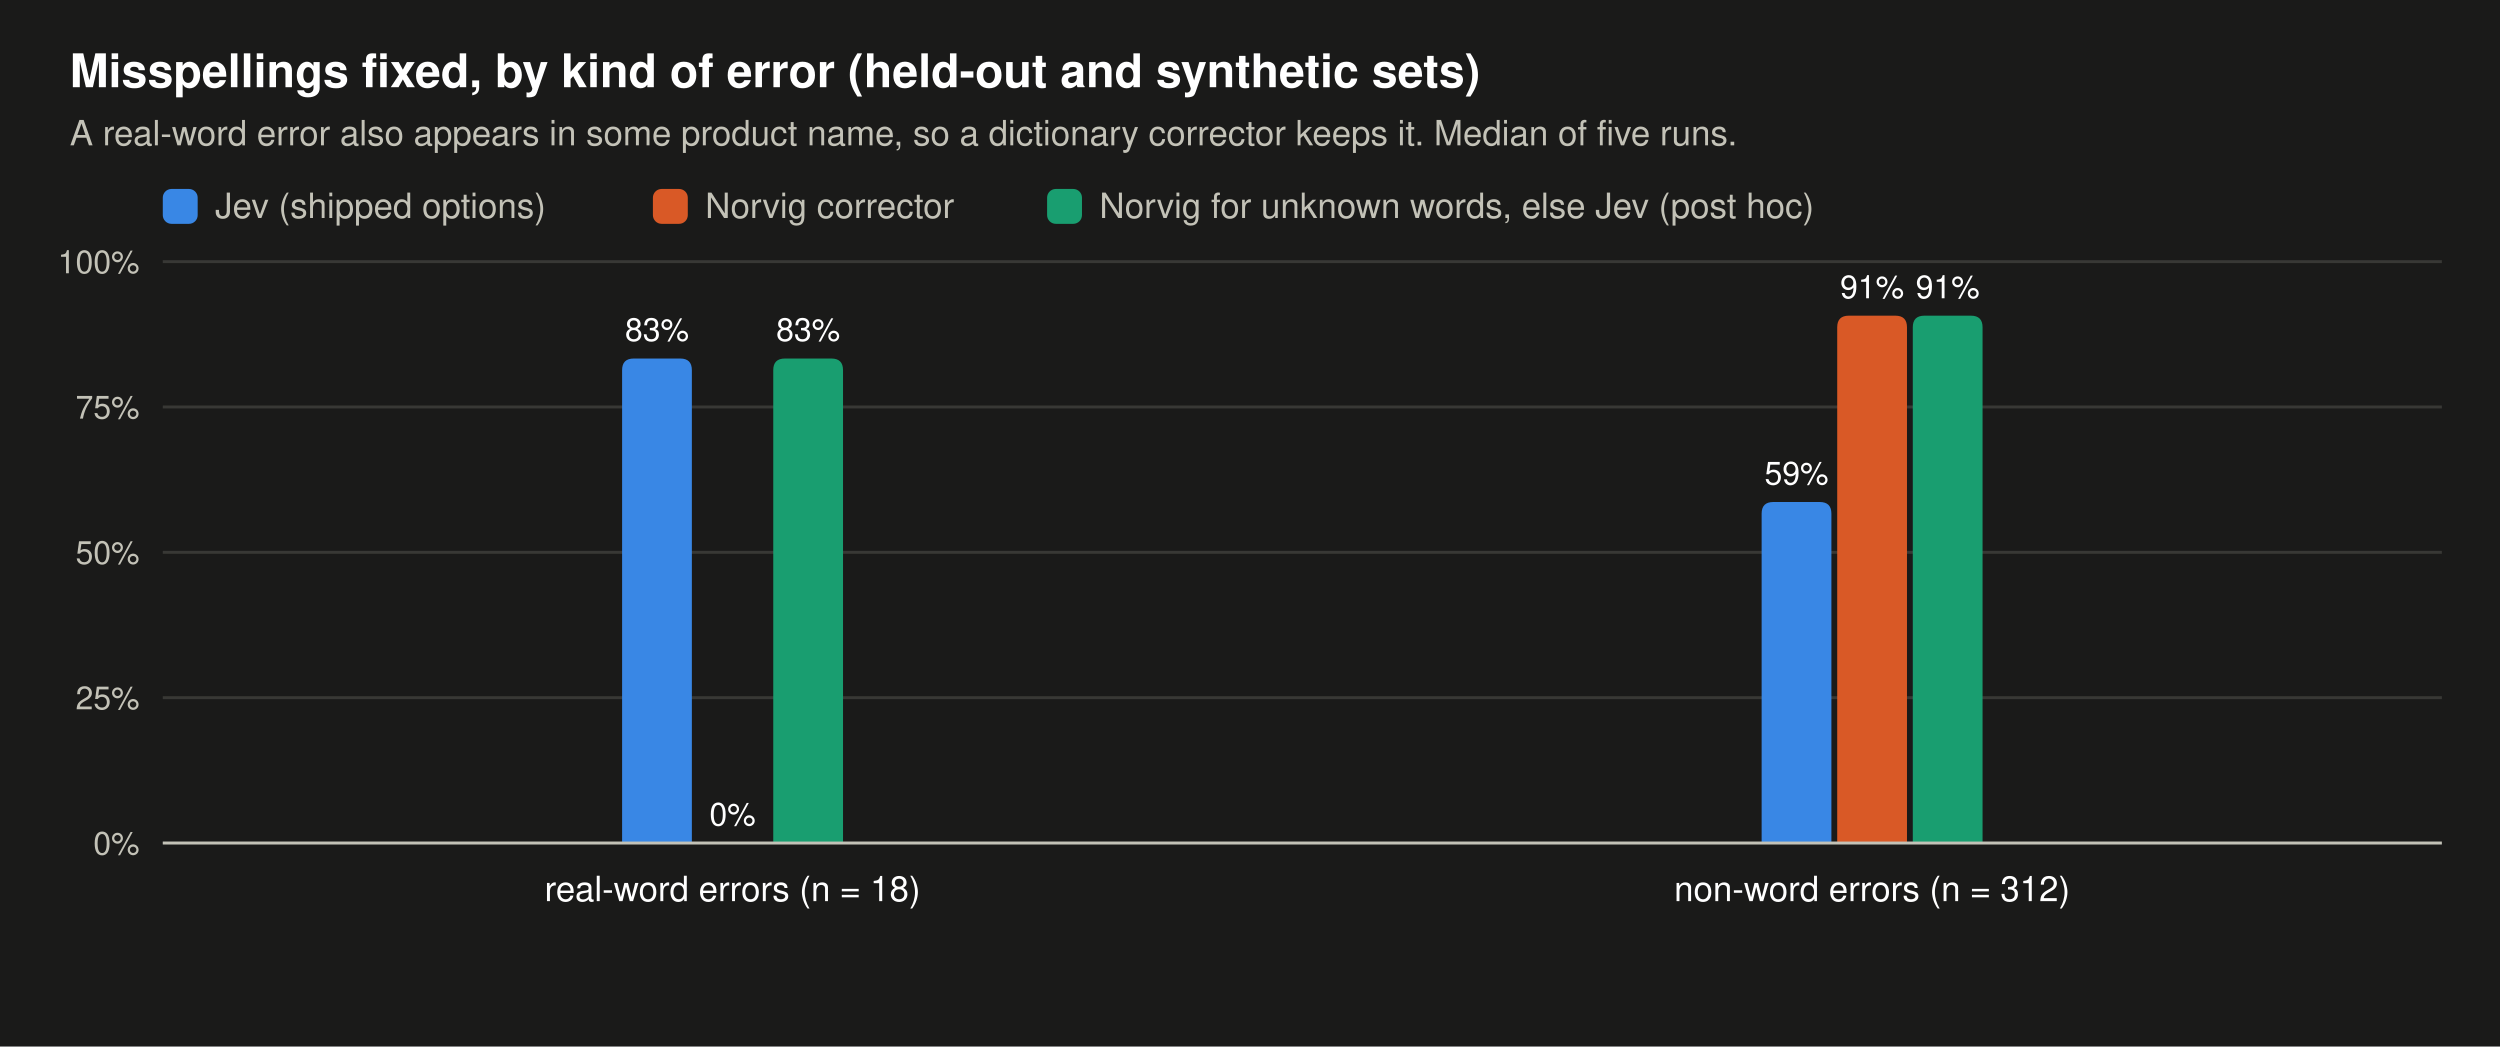
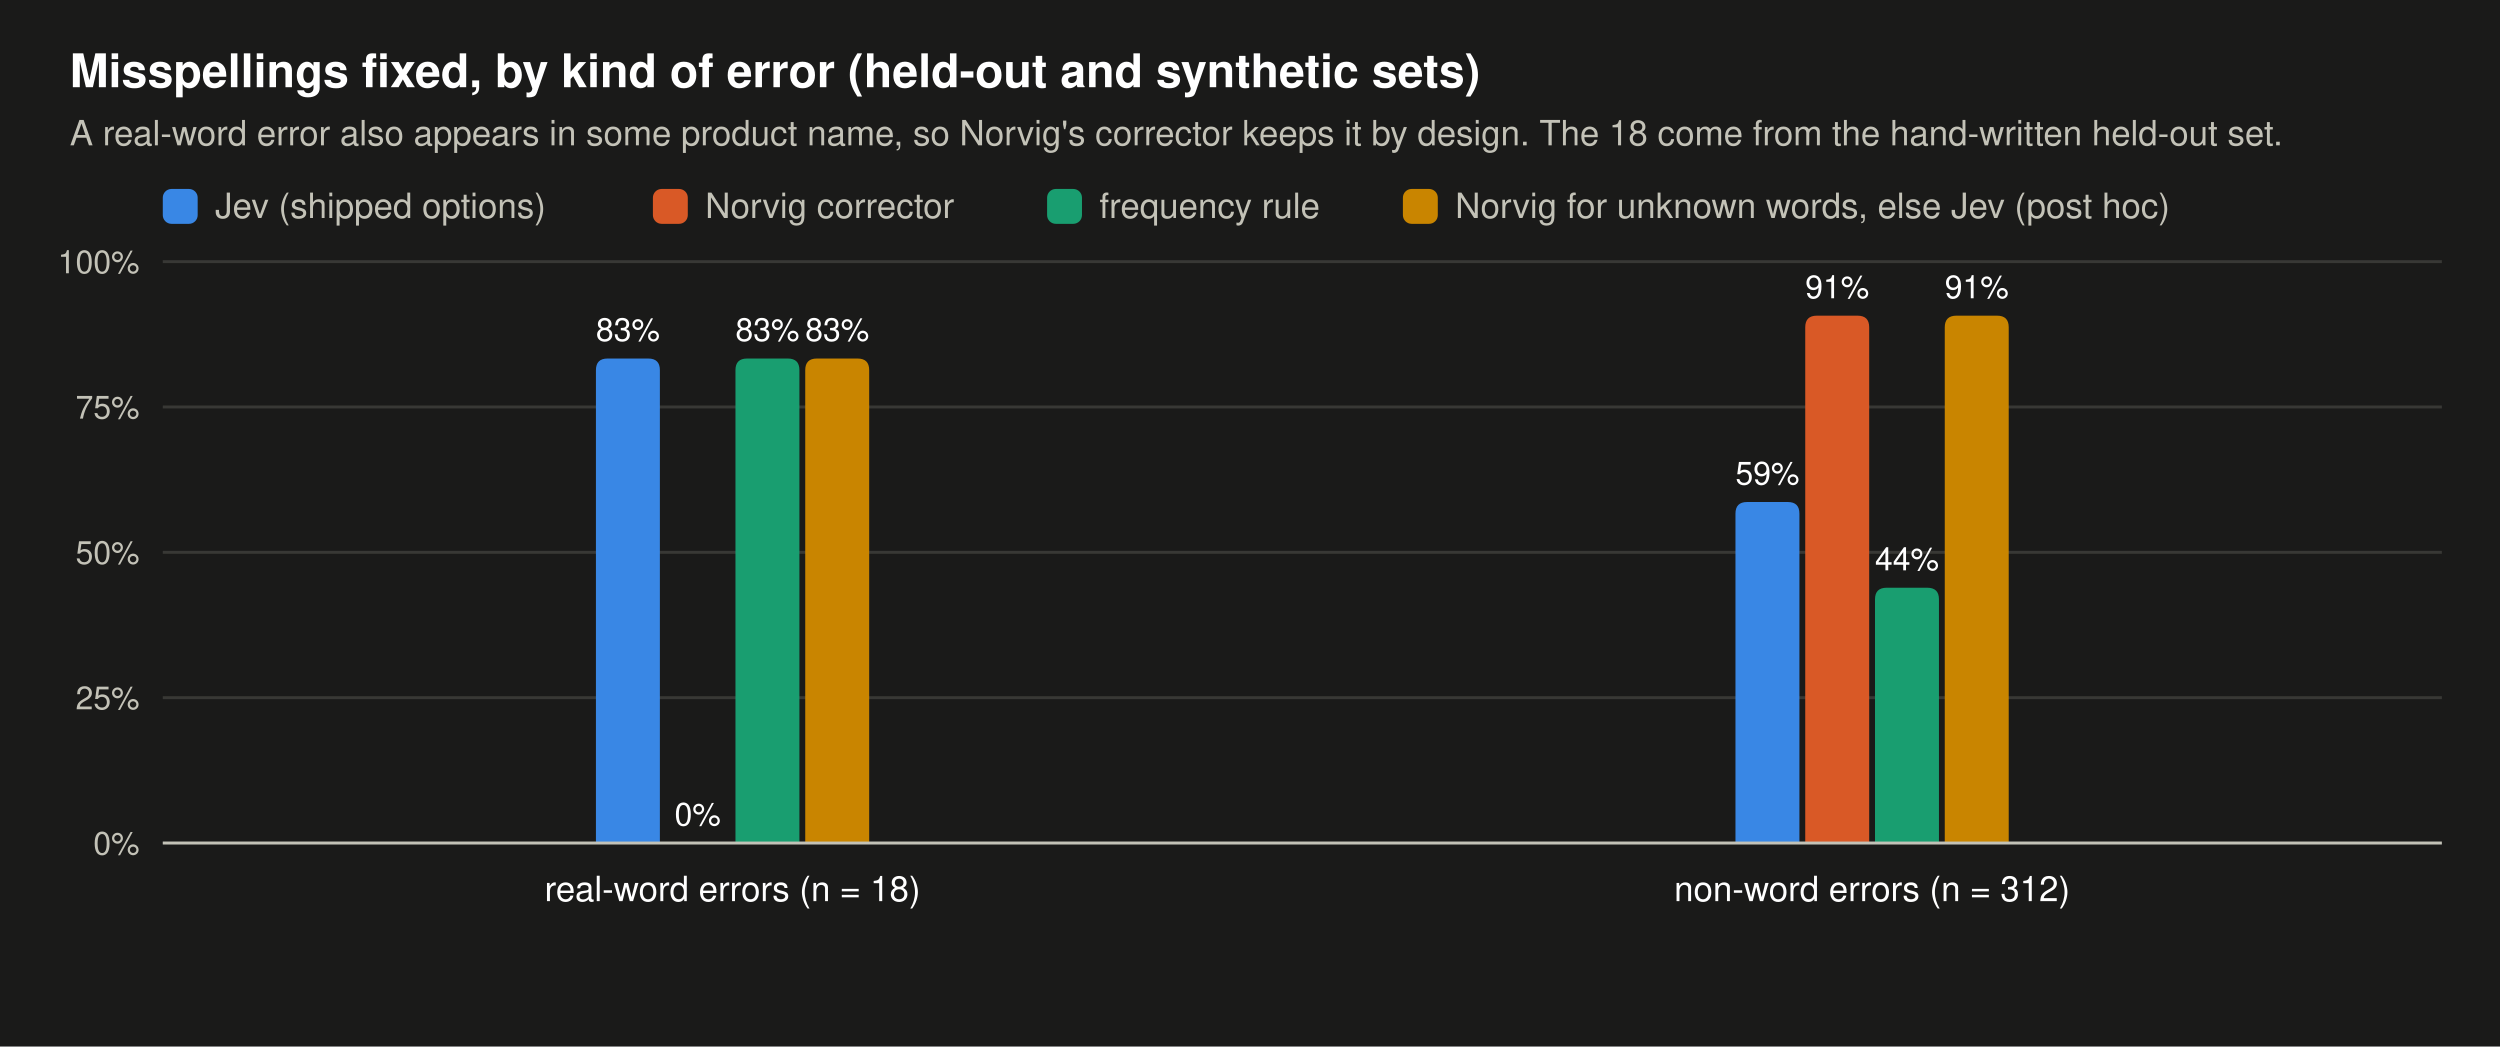
<svg xmlns="http://www.w3.org/2000/svg" width="860" height="360" viewBox="0 0 860 360" role="img" font-family="-apple-system, 'Segoe UI', Helvetica, Arial, sans-serif">
  <rect width="860" height="360" fill="#1a1a19" />
  <text x="24.0" y="30.0" font-size="16" fill="#ffffff" font-weight="600">Misspellings fixed, by kind of error (held-out and synthetic sets)</text>
-   <text x="24.0" y="50.0" font-size="12" fill="#c3c2b7">A real-word error also appears in some product name, so a dictionary corrector keeps it. Median of five runs.</text>
+   <text x="24.0" y="50.0" font-size="12" fill="#c3c2b7">A real-word error also appears in some product name, so Norvig's corrector keeps it by design. The 18 come from the hand-written held-out set.</text>
  <rect x="56" y="65" width="12" height="12" rx="3" fill="#3987e5" />
  <text x="74.0" y="75.0" font-size="12" fill="#c3c2b7">Jev (shipped options)</text>
  <rect x="224.6" y="65" width="12" height="12" rx="3" fill="#d95926" />
  <text x="242.6" y="75.0" font-size="12" fill="#c3c2b7">Norvig corrector</text>
  <rect x="360.2" y="65" width="12" height="12" rx="3" fill="#199e70" />
-   <text x="378.2" y="75.0" font-size="12" fill="#c3c2b7">Norvig for unknown words, else Jev (post hoc)</text>
+   <text x="378.2" y="75.0" font-size="12" fill="#c3c2b7">frequency rule</text>
+   <rect x="482.6" y="65" width="12" height="12" rx="3" fill="#c98500" />
+   <text x="500.6" y="75.0" font-size="12" fill="#c3c2b7">Norvig for unknown words, else Jev (post hoc)</text>
  <line x1="56.0" y1="290.0" x2="840.0" y2="290.0" stroke="#383835" stroke-width="1" />
  <text x="48.0" y="294.0" font-size="11" fill="#c3c2b7" text-anchor="end">0%</text>
  <line x1="56.0" y1="240.0" x2="840.0" y2="240.0" stroke="#383835" stroke-width="1" />
  <text x="48.0" y="244.0" font-size="11" fill="#c3c2b7" text-anchor="end">25%</text>
  <line x1="56.0" y1="190.0" x2="840.0" y2="190.0" stroke="#383835" stroke-width="1" />
  <text x="48.0" y="194.0" font-size="11" fill="#c3c2b7" text-anchor="end">50%</text>
  <line x1="56.0" y1="140.0" x2="840.0" y2="140.0" stroke="#383835" stroke-width="1" />
  <text x="48.0" y="144.0" font-size="11" fill="#c3c2b7" text-anchor="end">75%</text>
  <line x1="56.0" y1="90.0" x2="840.0" y2="90.0" stroke="#383835" stroke-width="1" />
  <text x="48.0" y="94.0" font-size="11" fill="#c3c2b7" text-anchor="end">100%</text>
-   <path d="M214,290V127.333Q214,123.333 218,123.333H234Q238,123.333 238,127.333V290Z" fill="#3987e5" />
-   <text x="226.0" y="117.3" font-size="11" fill="#ffffff" text-anchor="middle">83%</text>
-   <text x="252.0" y="284.0" font-size="11" fill="#ffffff" text-anchor="middle">0%</text>
-   <path d="M266,290V127.333Q266,123.333 270,123.333H286Q290,123.333 290,127.333V290Z" fill="#199e70" />
-   <text x="278.0" y="117.3" font-size="11" fill="#ffffff" text-anchor="middle">83%</text>
+   <path d="M205,290V127.333Q205,123.333 209,123.333H223Q227,123.333 227,127.333V290Z" fill="#3987e5" />
+   <text x="216.0" y="117.3" font-size="11" fill="#ffffff" text-anchor="middle">83%</text>
+   <text x="240.0" y="284.0" font-size="11" fill="#ffffff" text-anchor="middle">0%</text>
+   <path d="M253,290V127.333Q253,123.333 257,123.333H271Q275,123.333 275,127.333V290Z" fill="#199e70" />
+   <text x="264.0" y="117.3" font-size="11" fill="#ffffff" text-anchor="middle">83%</text>
+   <path d="M277,290V127.333Q277,123.333 281,123.333H295Q299,123.333 299,127.333V290Z" fill="#c98500" />
+   <text x="288.0" y="117.3" font-size="11" fill="#ffffff" text-anchor="middle">83%</text>
  <text x="252.0" y="310.0" font-size="12" fill="#ffffff" text-anchor="middle">real-word errors (n = 18)</text>
-   <path d="M606,290V176.692Q606,172.692 610,172.692H626Q630,172.692 630,176.692V290Z" fill="#3987e5" />
-   <text x="618.0" y="166.7" font-size="11" fill="#ffffff" text-anchor="middle">59%</text>
-   <path d="M632,290V112.59Q632,108.59 636,108.59H652Q656,108.59 656,112.59V290Z" fill="#d95926" />
-   <text x="644.0" y="102.6" font-size="11" fill="#ffffff" text-anchor="middle">91%</text>
-   <path d="M658,290V112.59Q658,108.59 662,108.59H678Q682,108.59 682,112.59V290Z" fill="#199e70" />
-   <text x="670.0" y="102.6" font-size="11" fill="#ffffff" text-anchor="middle">91%</text>
+   <path d="M597,290V176.692Q597,172.692 601,172.692H615Q619,172.692 619,176.692V290Z" fill="#3987e5" />
+   <text x="608.0" y="166.7" font-size="11" fill="#ffffff" text-anchor="middle">59%</text>
+   <path d="M621,290V112.59Q621,108.59 625,108.59H639Q643,108.59 643,112.59V290Z" fill="#d95926" />
+   <text x="632.0" y="102.6" font-size="11" fill="#ffffff" text-anchor="middle">91%</text>
+   <path d="M645,290V206.179Q645,202.179 649,202.179H663Q667,202.179 667,206.179V290Z" fill="#199e70" />
+   <text x="656.0" y="196.2" font-size="11" fill="#ffffff" text-anchor="middle">44%</text>
+   <path d="M669,290V112.59Q669,108.59 673,108.59H687Q691,108.59 691,112.59V290Z" fill="#c98500" />
+   <text x="680.0" y="102.6" font-size="11" fill="#ffffff" text-anchor="middle">91%</text>
  <text x="644.0" y="310.0" font-size="12" fill="#ffffff" text-anchor="middle">non-word errors (n = 312)</text>
  <line x1="56.0" y1="290.0" x2="840.0" y2="290.0" stroke="#c3c2b7" stroke-width="1" />
</svg>
